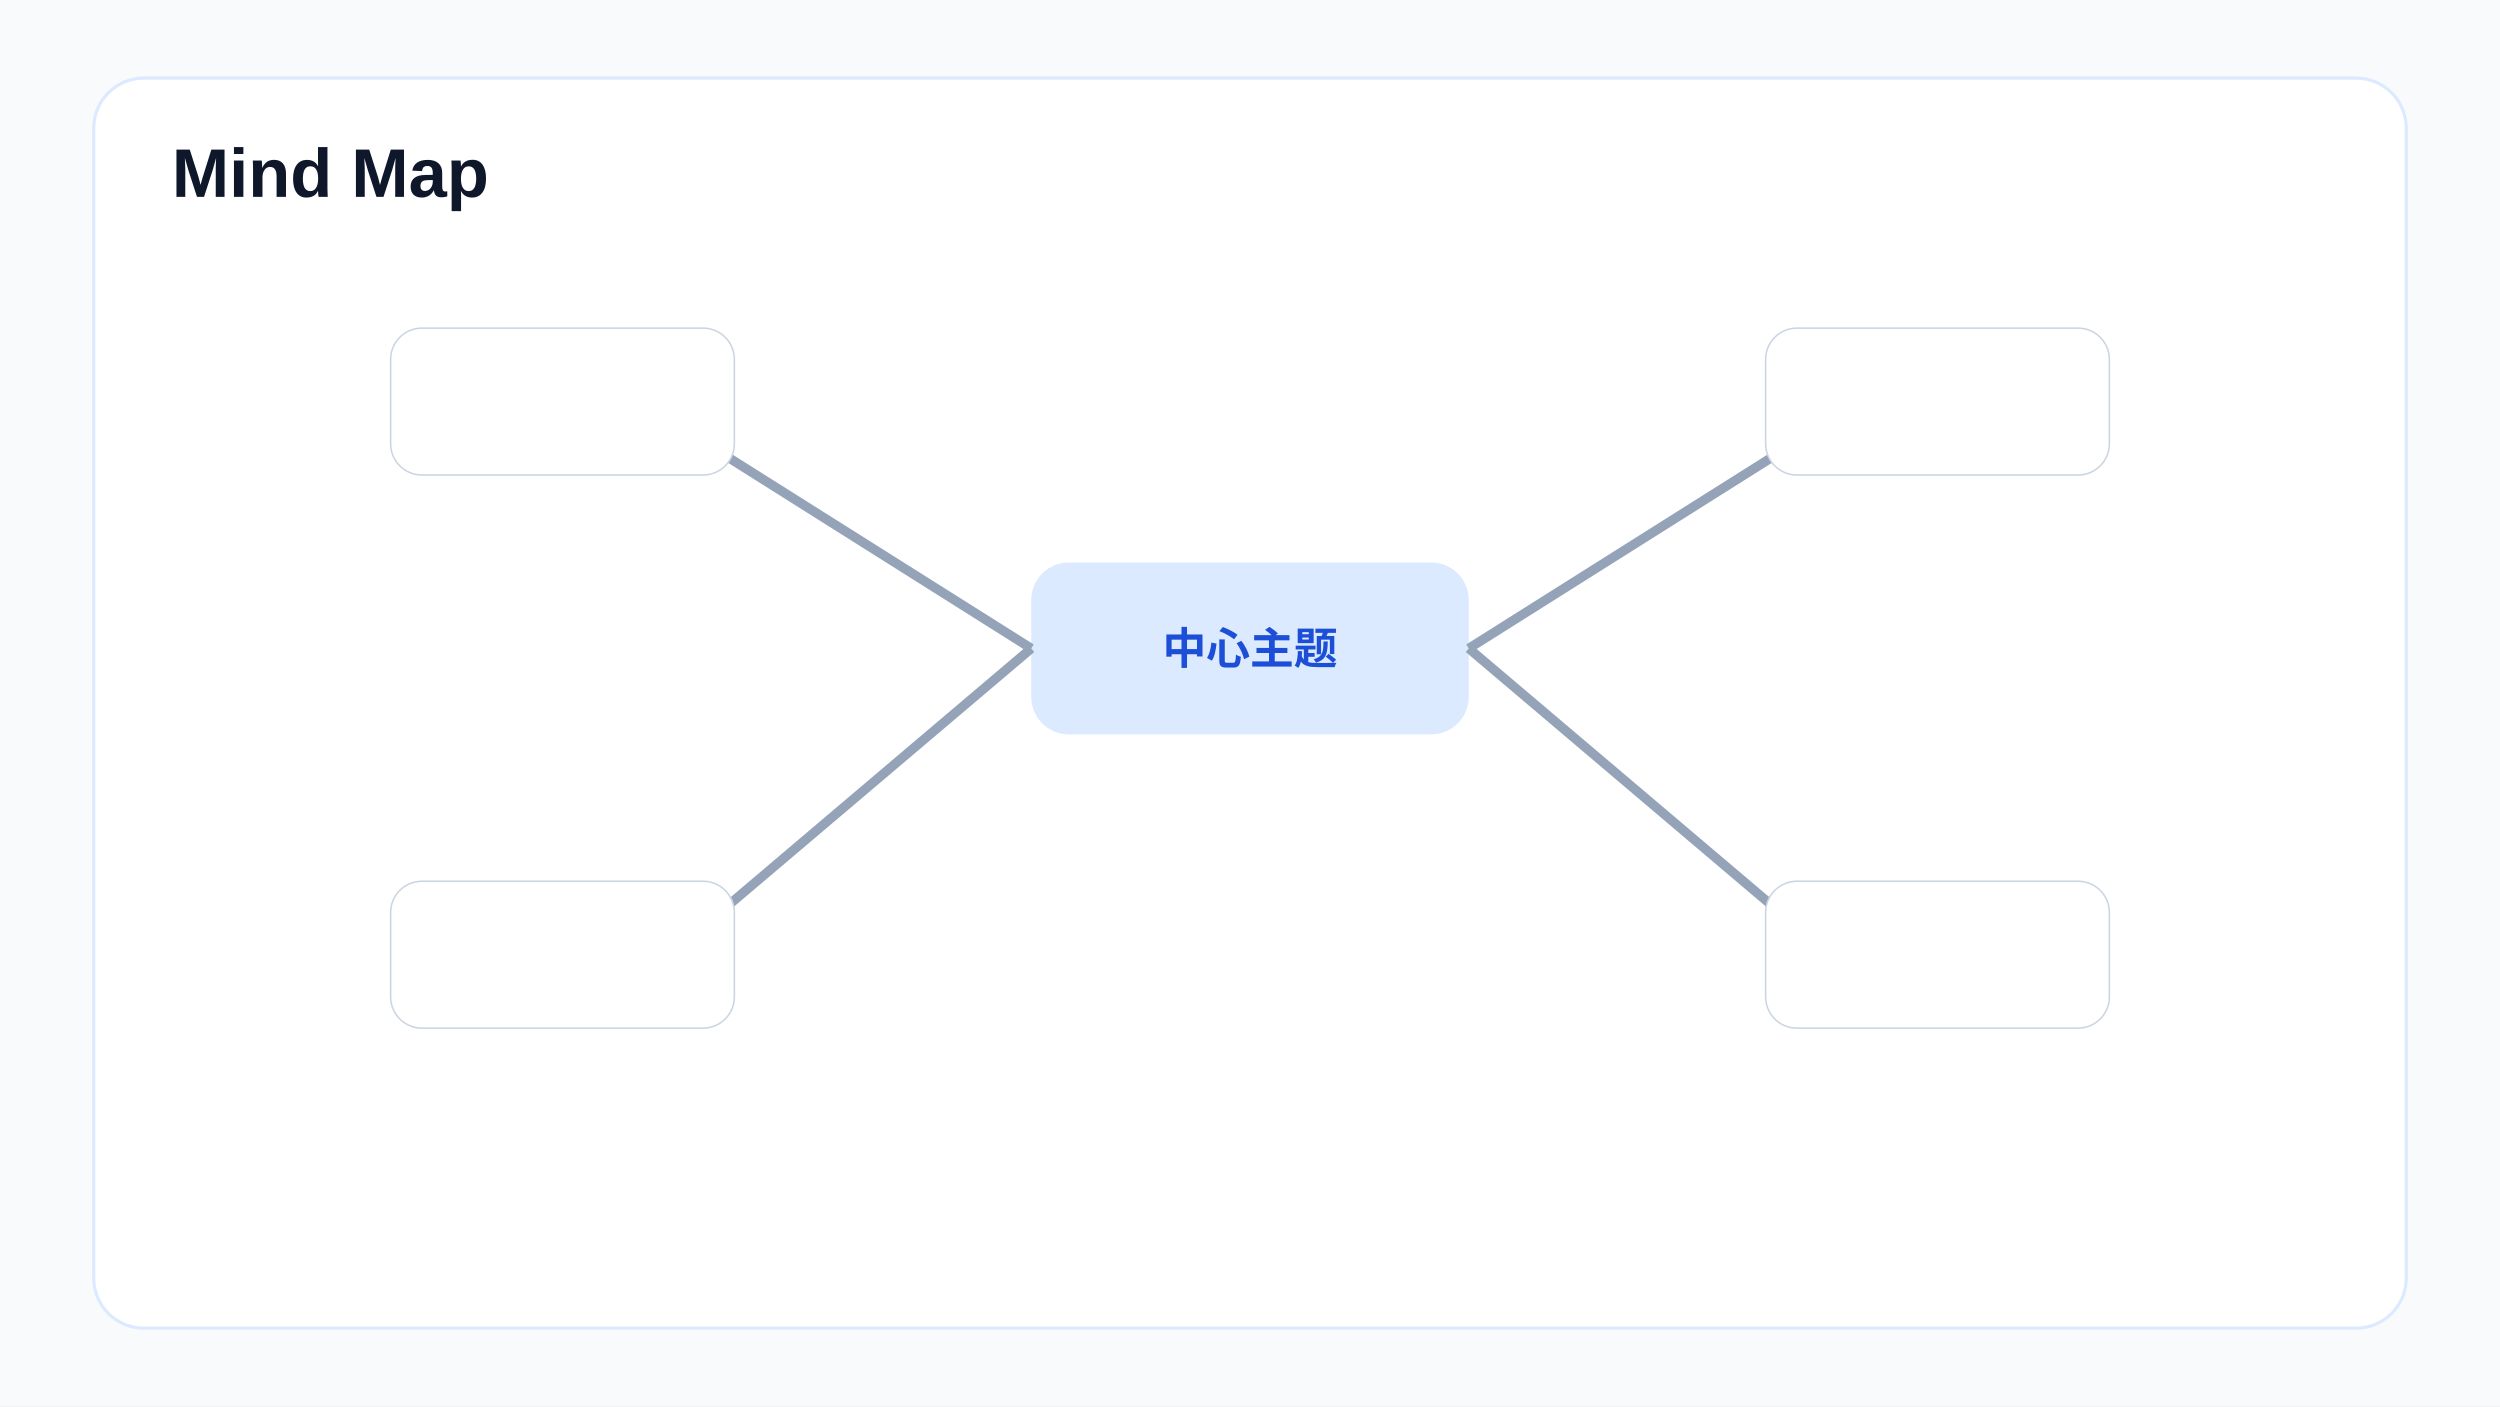
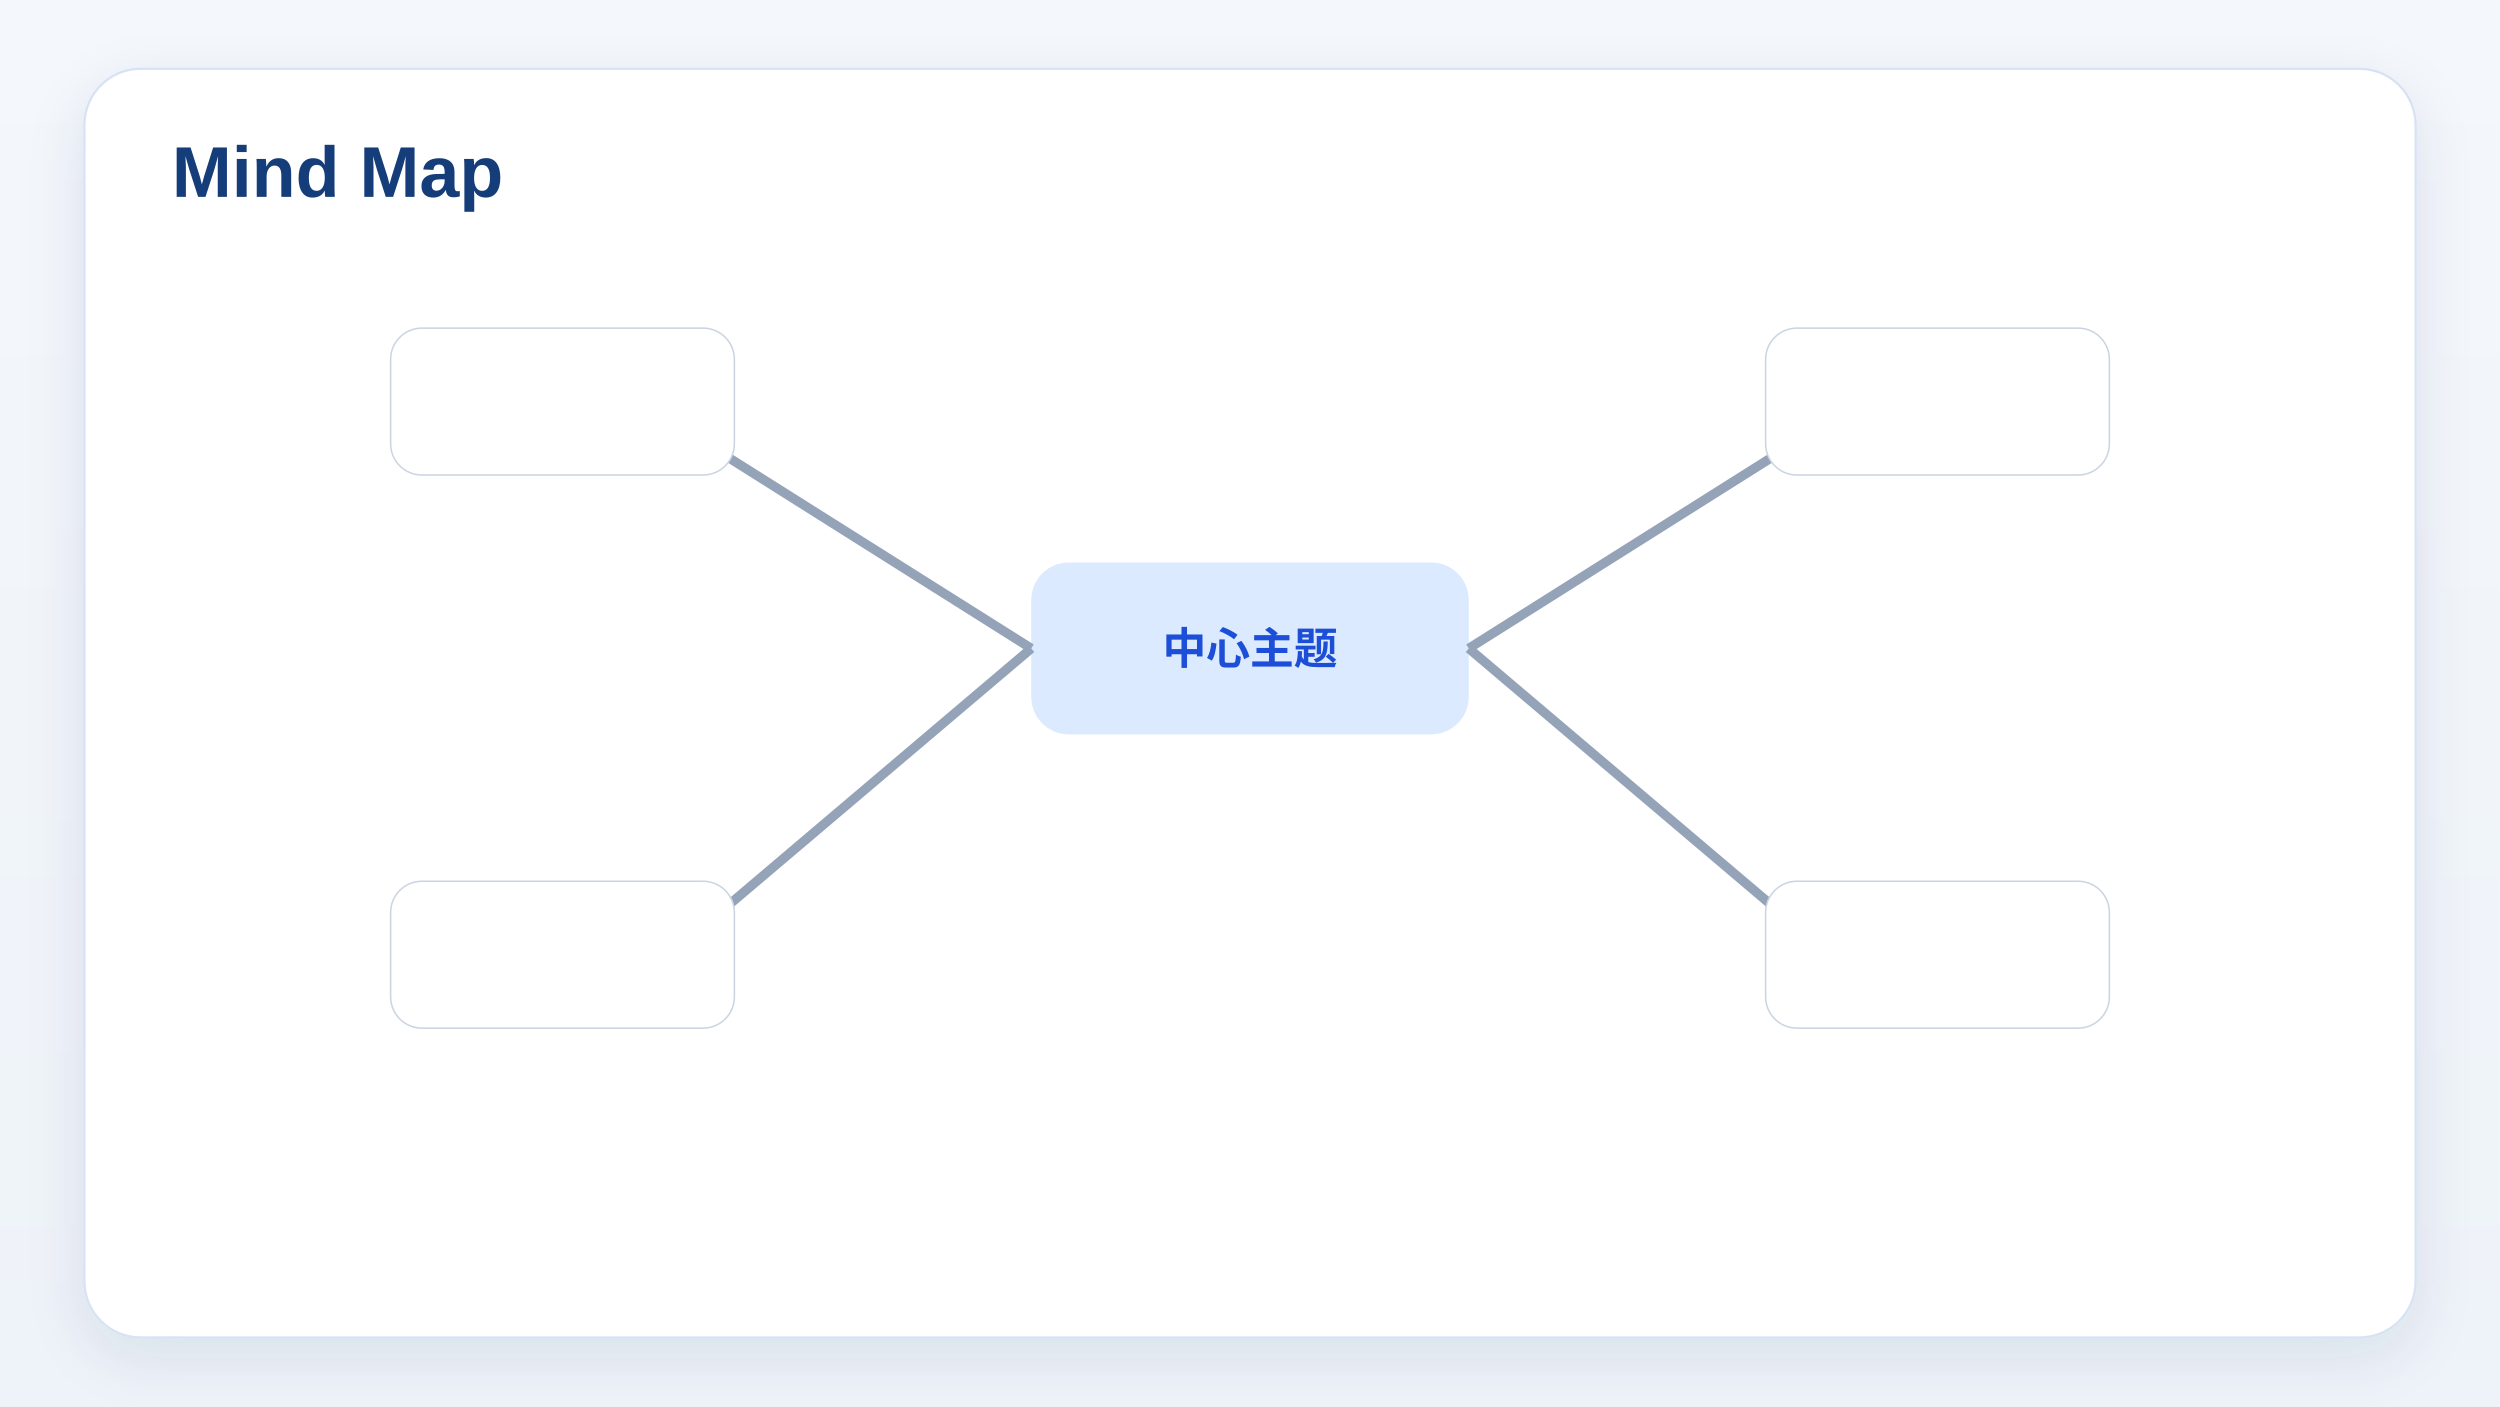
<svg xmlns="http://www.w3.org/2000/svg" width="1600" height="900" viewBox="0 0 1600 900">
-   <rect width="1600" height="900" fill="#f8fafc" />
-   <rect x="60" y="50" width="1480" height="800" rx="32" fill="#ffffff" stroke="#dbeafe" stroke-width="2" />
-   <text x="110" y="126" fill="#0f172a" font-size="44" font-family="Arial, sans-serif" font-weight="700">Mind Map</text>
+   <defs>
+     <linearGradient id="pageBg" x1="0" y1="0" x2="0" y2="1">
+       <stop offset="0%" stop-color="#f4f7fb" />
+       <stop offset="100%" stop-color="#eef3f9" />
+     </linearGradient>
+     <filter id="panelShadow" x="-10%" y="-10%" width="120%" height="120%">
+       <feDropShadow dx="0" dy="12" stdDeviation="18" flood-color="#1e3a5f" flood-opacity="0.10" />
+     </filter>
+   </defs>
+   <rect width="1600" height="900" fill="url(#pageBg)" />
+   <rect x="54" y="44" width="1492" height="812" rx="36" fill="#ffffff" stroke="#d7e3f4" stroke-width="1.5" filter="url(#panelShadow)" />
+   <text x="110" y="126" fill="#143d7a" font-size="46" font-family="Arial, sans-serif" font-weight="700">Mind Map</text>
  <rect x="660" y="360" width="280" height="110" rx="24" fill="#dbeafe" />
  <text x="800" y="425" text-anchor="middle" fill="#1d4ed8" font-size="28" font-family="Arial, sans-serif" font-weight="700">中心主题</text>
  <line x1="660" y1="415" x2="430" y2="270" stroke="#94a3b8" stroke-width="6" />
  <line x1="940" y1="415" x2="1170" y2="270" stroke="#94a3b8" stroke-width="6" />
  <line x1="660" y1="415" x2="430" y2="610" stroke="#94a3b8" stroke-width="6" />
  <line x1="940" y1="415" x2="1170" y2="610" stroke="#94a3b8" stroke-width="6" />
  <rect x="250" y="210" width="220" height="94" rx="20" fill="#ffffff" stroke="#cbd5e1" />
  <rect x="1130" y="210" width="220" height="94" rx="20" fill="#ffffff" stroke="#cbd5e1" />
  <rect x="250" y="564" width="220" height="94" rx="20" fill="#ffffff" stroke="#cbd5e1" />
  <rect x="1130" y="564" width="220" height="94" rx="20" fill="#ffffff" stroke="#cbd5e1" />
</svg>
